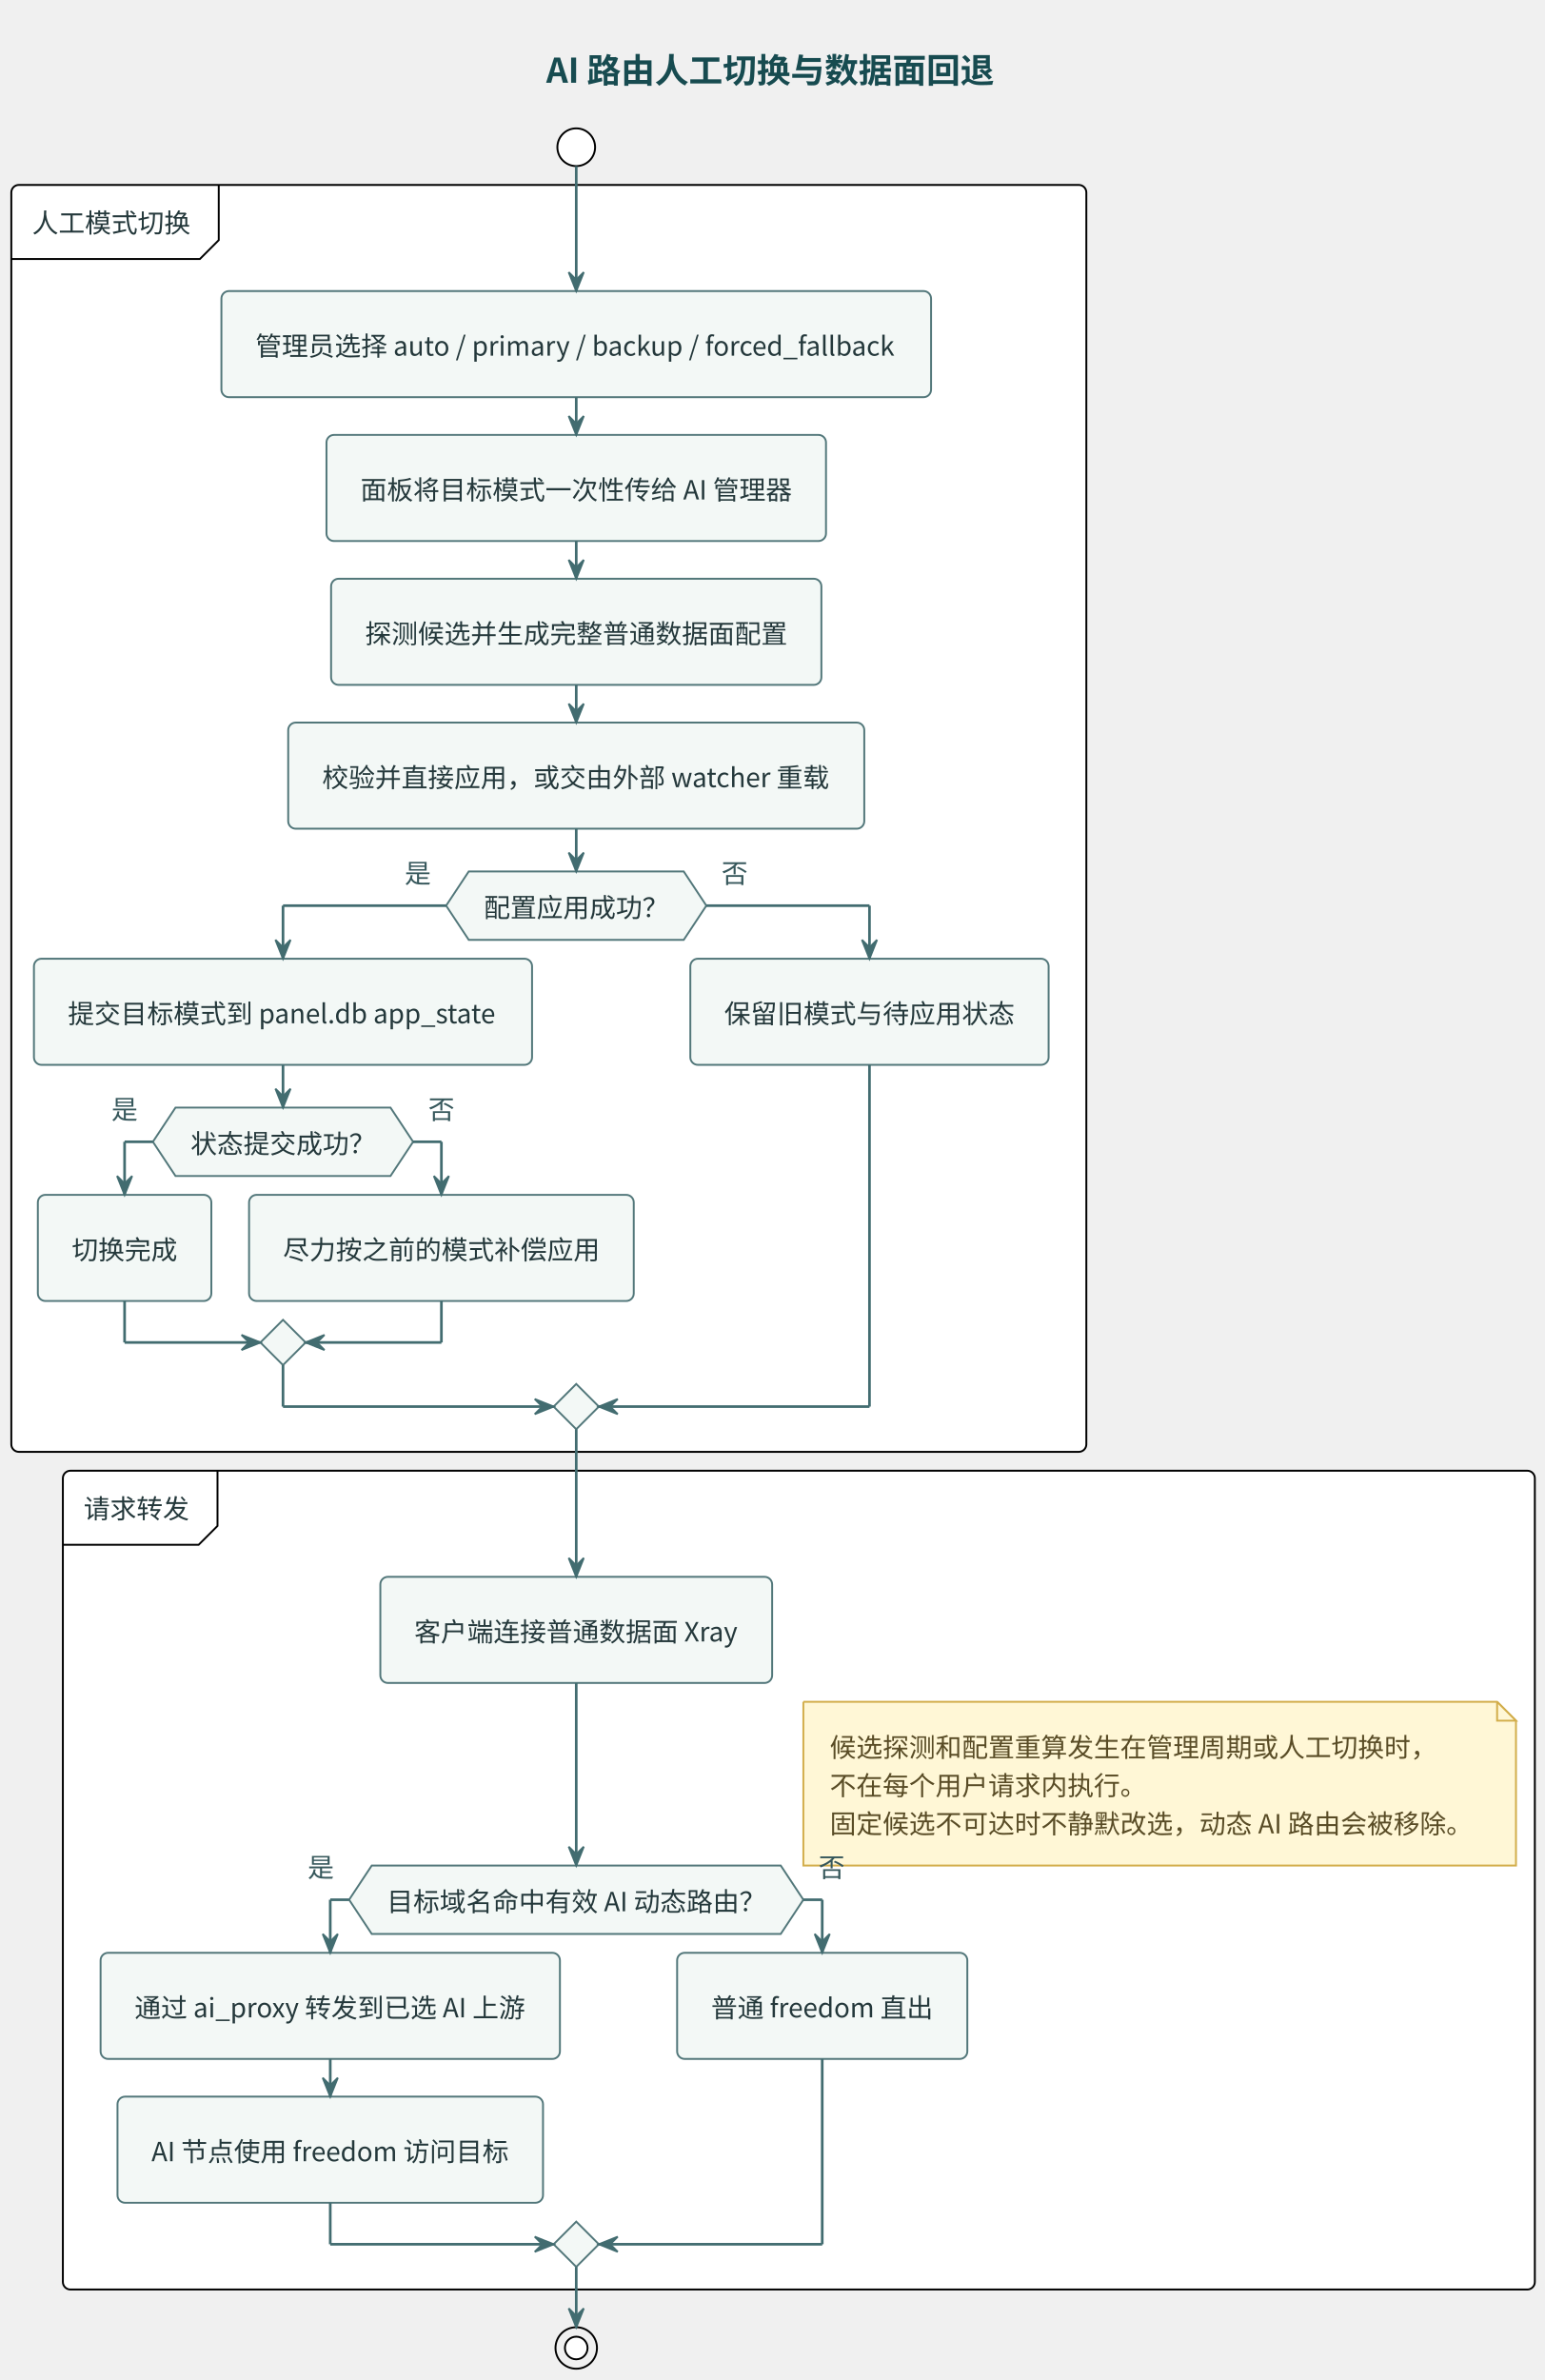
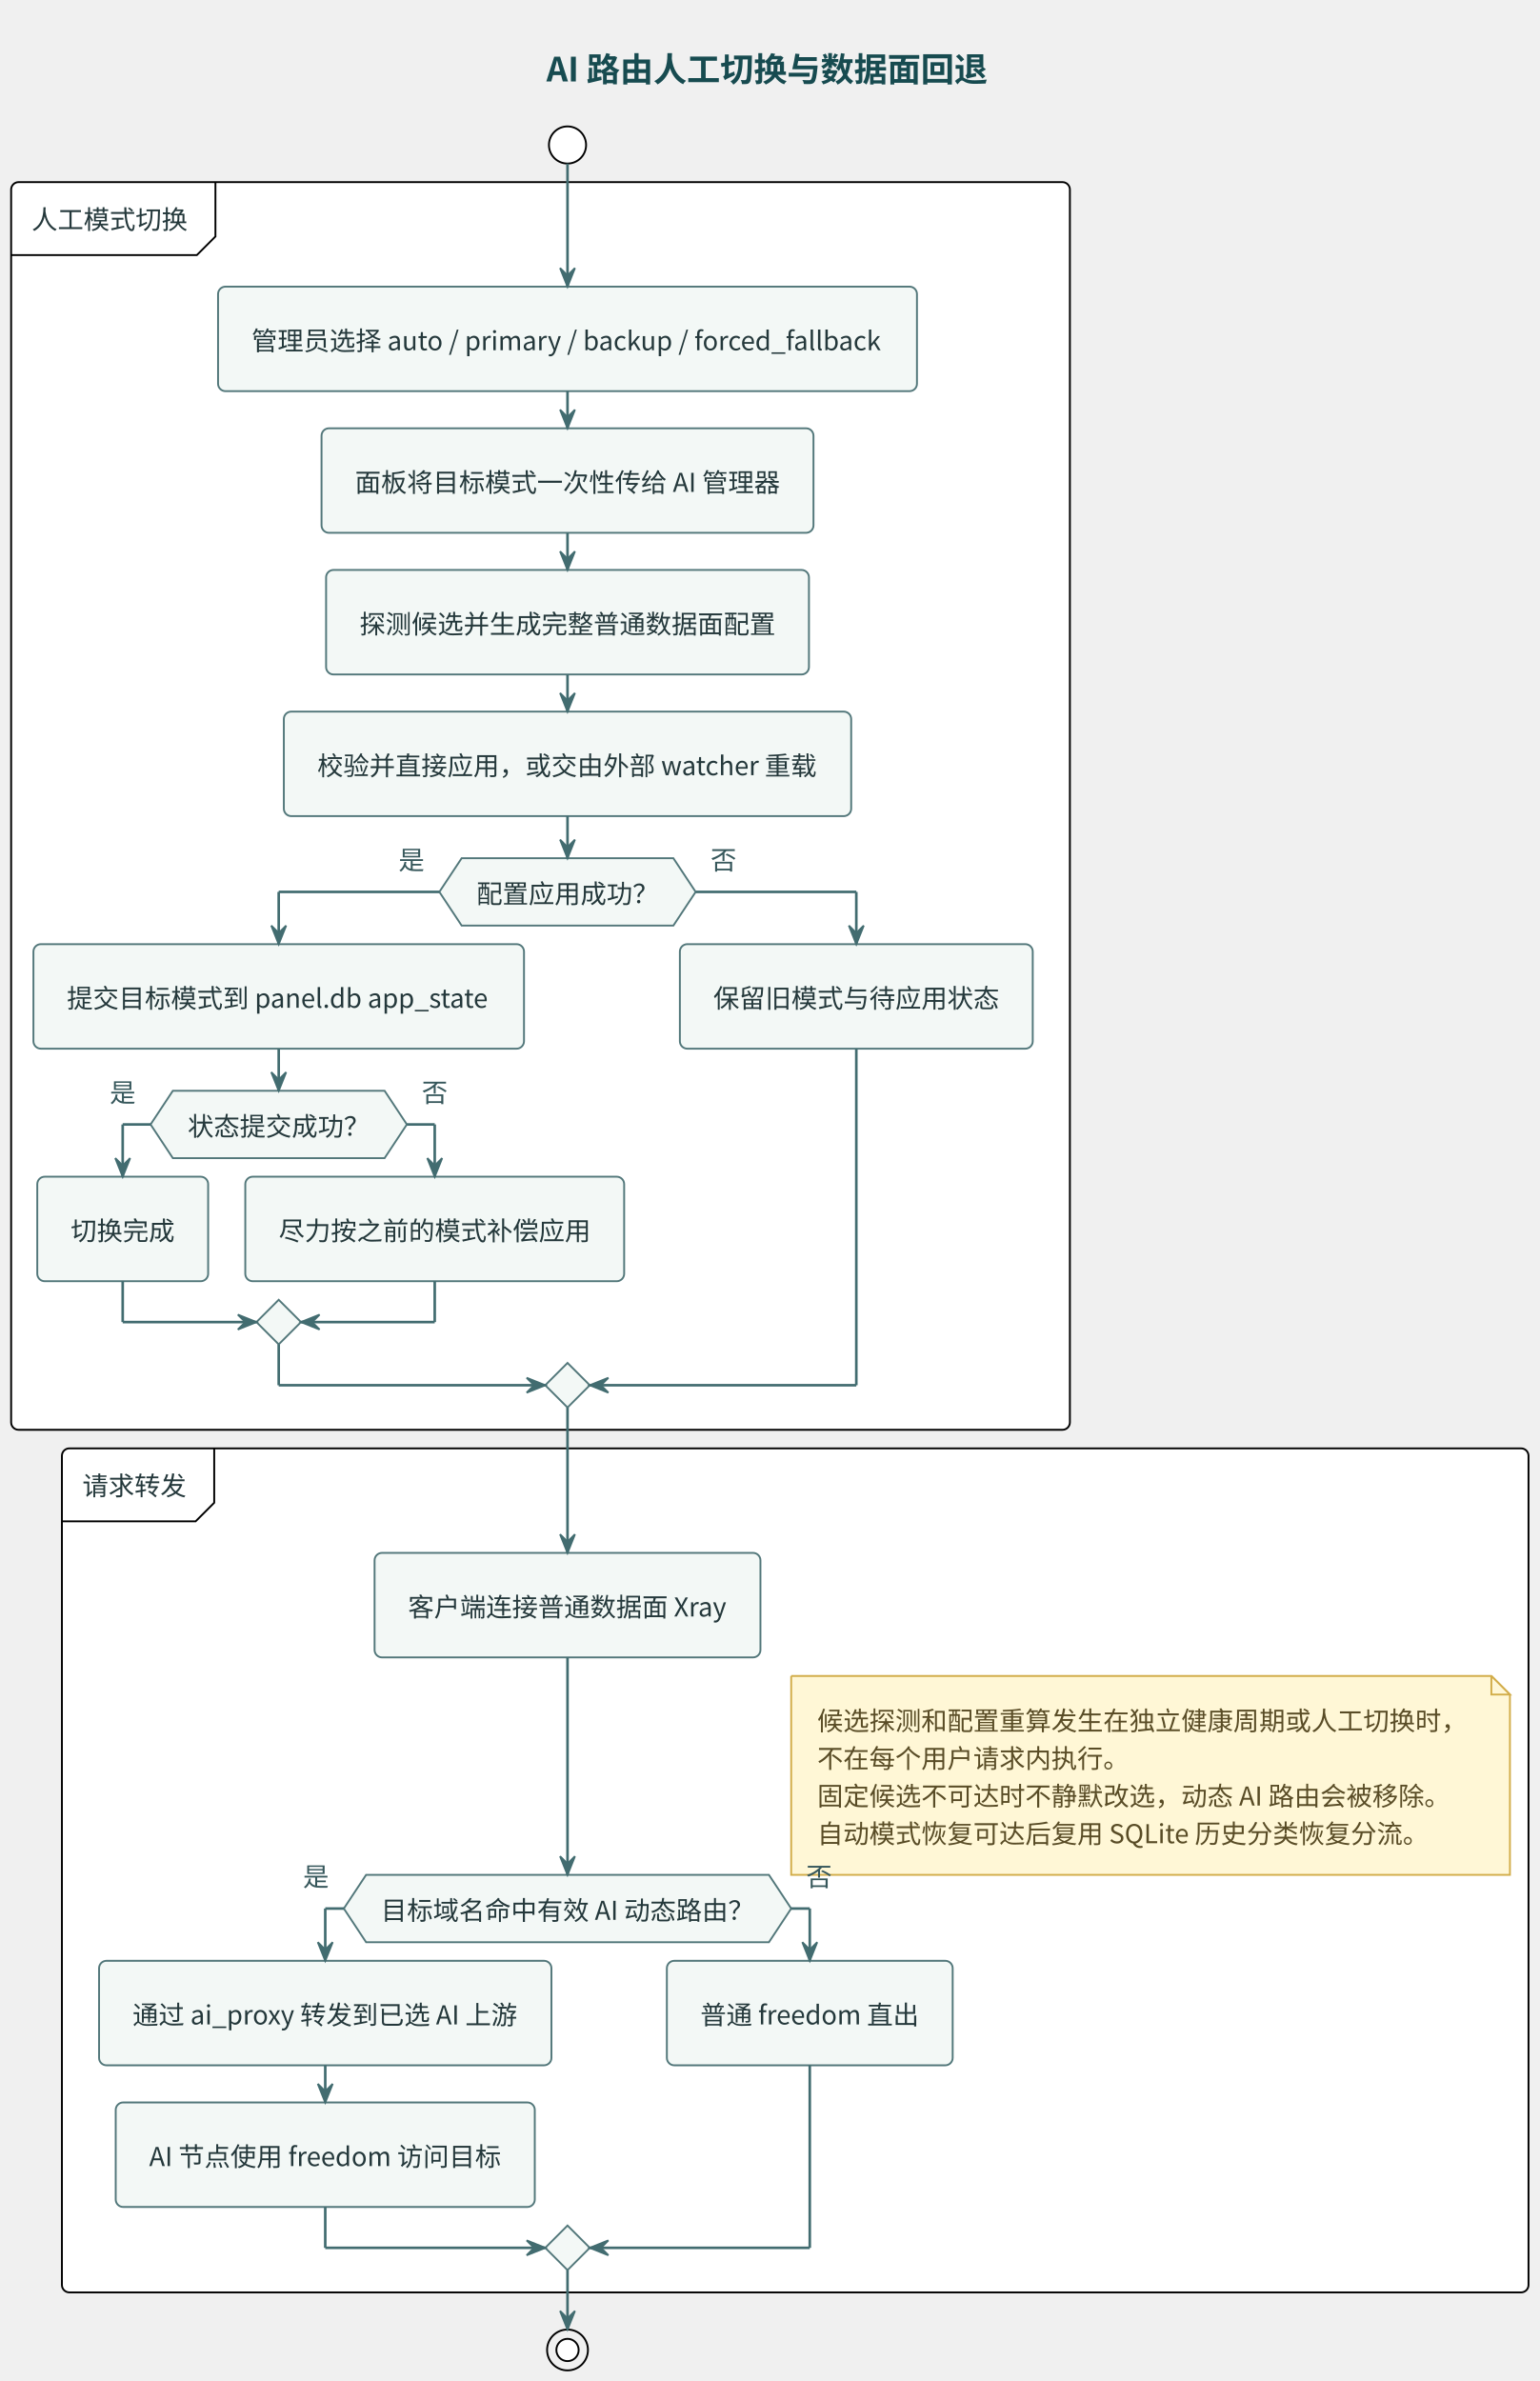
- <svg xmlns="http://www.w3.org/2000/svg" contentStyleType="text/css" data-diagram-type="ACTIVITY" height="1262px" preserveAspectRatio="none" style="width:819px;height:1262px;background:#FFFFFF;" version="1.1" viewBox="0 0 819 1262" width="819px" zoomAndPan="magnify">
+ <svg xmlns="http://www.w3.org/2000/svg" contentStyleType="text/css" data-diagram-type="ACTIVITY" height="1282px" preserveAspectRatio="none" style="width:829px;height:1282px;background:#FFFFFF;" version="1.1" viewBox="0 0 829 1282" width="829px" zoomAndPan="magnify">
  <defs />
  <g>
    <g class="title" data-source-line="2">
-       <text fill="#174B50" font-family="Noto Sans CJK SC" font-size="18" font-weight="bold" lengthAdjust="spacing" textLength="237.563" x="289.668" y="43.88">AI 路由人工切换与数据面回退</text>
+       <text fill="#174B50" font-family="Noto Sans CJK SC" font-size="18" font-weight="bold" lengthAdjust="spacing" textLength="237.563" x="294.225" y="43.88">AI 路由人工切换与数据面回退</text>
    </g>
    <ellipse cx="305.571" cy="78.064" fill="#FFFFFF" rx="10" ry="10" style="stroke:#000000;stroke-width:1;" />
    <rect fill="#FFFFFF" height="671.783" rx="4" ry="4" style="stroke:#000000;stroke-width:1;" width="570.07" x="6" y="98.064" />
    <path d="M116,98.064 L116,127.336 L106,137.336 L6,137.336" fill="none" style="stroke:#000000;stroke-width:1;" />
    <text fill="#24383B" font-family="Noto Sans CJK SC" font-size="14" lengthAdjust="spacing" textLength="84" x="17" y="123.304">人工模式切换</text>
    <rect fill="#F3F8F6" height="56.272" rx="4" ry="4" style="stroke:#52777A;stroke-width:1;" width="376.325" x="117.409" y="154.336" />
    <text fill="#24383B" font-family="Noto Sans CJK SC" font-size="14" lengthAdjust="spacing" textLength="340.325" x="135.409" y="188.576">管理员选择 auto / primary / backup / forced_fallback</text>
    <rect fill="#F3F8F6" height="56.272" rx="4" ry="4" style="stroke:#52777A;stroke-width:1;" width="264.885" x="173.129" y="230.608" />
    <text fill="#24383B" font-family="Noto Sans CJK SC" font-size="14" lengthAdjust="spacing" textLength="228.885" x="191.129" y="264.848">面板将目标模式一次性传给 AI 管理器</text>
    <rect fill="#F3F8F6" height="56.272" rx="4" ry="4" style="stroke:#52777A;stroke-width:1;" width="259.999" x="175.571" y="306.88" />
    <text fill="#24383B" font-family="Noto Sans CJK SC" font-size="14" lengthAdjust="spacing" textLength="223.999" x="193.571" y="341.12">探测候选并生成完整普通数据面配置</text>
    <rect fill="#F3F8F6" height="56.272" rx="4" ry="4" style="stroke:#52777A;stroke-width:1;" width="305.485" x="152.829" y="383.151" />
    <text fill="#24383B" font-family="Noto Sans CJK SC" font-size="14" lengthAdjust="spacing" textLength="269.485" x="170.829" y="417.391">校验并直接应用，或交由外部 watcher 重载</text>
    <polygon fill="#F3F8F6" points="248.571,462.091,362.571,462.091,374.571,480.227,362.571,498.363,248.571,498.363,236.571,480.227,248.571,462.091" style="stroke:#52777A;stroke-width:1;" />
    <text fill="#24383B" font-family="Noto Sans CJK SC" font-size="14" lengthAdjust="spacing" textLength="98" x="256.571" y="486.331">配置应用成功？</text>
    <text fill="#36575B" font-family="Noto Sans CJK SC" font-size="14" lengthAdjust="spacing" textLength="14" x="214.571" y="468.195">是</text>
    <text fill="#36575B" font-family="Noto Sans CJK SC" font-size="14" lengthAdjust="spacing" textLength="14" x="382.571" y="468.195">否</text>
    <rect fill="#F3F8F6" height="56.272" rx="4" ry="4" style="stroke:#52777A;stroke-width:1;" width="264.143" x="18" y="508.363" />
    <text fill="#24383B" font-family="Noto Sans CJK SC" font-size="14" lengthAdjust="spacing" textLength="228.143" x="36" y="542.603">提交目标模式到 panel.db app_state</text>
    <polygon fill="#F3F8F6" points="93.072,587.303,207.071,587.303,219.071,605.439,207.071,623.575,93.072,623.575,81.072,605.439,93.072,587.303" style="stroke:#52777A;stroke-width:1;" />
    <text fill="#24383B" font-family="Noto Sans CJK SC" font-size="14" lengthAdjust="spacing" textLength="98" x="101.072" y="611.543">状态提交成功？</text>
    <text fill="#36575B" font-family="Noto Sans CJK SC" font-size="14" lengthAdjust="spacing" textLength="14" x="59.072" y="593.407">是</text>
    <text fill="#36575B" font-family="Noto Sans CJK SC" font-size="14" lengthAdjust="spacing" textLength="14" x="227.071" y="593.407">否</text>
    <rect fill="#F3F8F6" height="56.272" rx="4" ry="4" style="stroke:#52777A;stroke-width:1;" width="92" x="20.072" y="633.575" />
    <text fill="#24383B" font-family="Noto Sans CJK SC" font-size="14" lengthAdjust="spacing" textLength="56" x="38.072" y="667.815">切换完成</text>
    <rect fill="#F3F8F6" height="56.272" rx="4" ry="4" style="stroke:#52777A;stroke-width:1;" width="203.999" x="132.072" y="633.575" />
    <text fill="#24383B" font-family="Noto Sans CJK SC" font-size="14" lengthAdjust="spacing" textLength="167.999" x="150.072" y="667.815">尽力按之前的模式补偿应用</text>
    <polygon fill="#F3F8F6" points="150.071,699.847,162.071,711.847,150.071,723.847,138.071,711.847,150.071,699.847" style="stroke:#52777A;stroke-width:1;" />
    <rect fill="#F3F8F6" height="56.272" rx="4" ry="4" style="stroke:#52777A;stroke-width:1;" width="189.999" x="366.071" y="508.363" />
    <text fill="#24383B" font-family="Noto Sans CJK SC" font-size="14" lengthAdjust="spacing" textLength="153.999" x="384.071" y="542.603">保留旧模式与待应用状态</text>
    <polygon fill="#F3F8F6" points="305.571,733.847,317.571,745.847,305.571,757.847,293.571,745.847,305.571,733.847" style="stroke:#52777A;stroke-width:1;" />
-     <rect fill="#FFFFFF" height="434.175" rx="4" ry="4" style="stroke:#000000;stroke-width:1;" width="780.558" x="33.34" y="779.847" />
+     <rect fill="#FFFFFF" height="454.447" rx="4" ry="4" style="stroke:#000000;stroke-width:1;" width="789.672" x="33.34" y="779.847" />
    <path d="M115.34,779.847 L115.34,809.119 L105.34,819.119 L33.34,819.119" fill="none" style="stroke:#000000;stroke-width:1;" />
    <text fill="#24383B" font-family="Noto Sans CJK SC" font-size="14" lengthAdjust="spacing" textLength="56" x="44.34" y="805.087">请求转发</text>
    <rect fill="#F3F8F6" height="56.272" rx="4" ry="4" style="stroke:#52777A;stroke-width:1;" width="207.765" x="201.688" y="836.119" />
    <text fill="#24383B" font-family="Noto Sans CJK SC" font-size="14" lengthAdjust="spacing" textLength="171.765" x="219.688" y="870.359">客户端连接普通数据面 Xray</text>
-     <path d="M426.014,902.391 L426.014,989.207 L803.898,989.207 L803.898,912.391 L793.898,902.391 L426.014,902.391" fill="#FFF7D6" style="stroke:#D2AD4A;stroke-width:1;" />
-     <path d="M793.898,902.391 L793.898,912.391 L803.898,912.391 L793.898,902.391" fill="#FFF7D6" style="stroke:#D2AD4A;stroke-width:1;" />
-     <text fill="#594C26" font-family="Noto Sans CJK SC" font-size="14" lengthAdjust="spacing" textLength="321.999" x="440.014" y="931.631">候选探测和配置重算发生在管理周期或人工切换时，</text>
+     <path d="M426.014,902.391 L426.014,1009.478 L813.012,1009.478 L813.012,912.391 L803.012,902.391 L426.014,902.391" fill="#FFF7D6" style="stroke:#D2AD4A;stroke-width:1;" />
+     <path d="M803.012,902.391 L803.012,912.391 L813.012,912.391 L803.012,902.391" fill="#FFF7D6" style="stroke:#D2AD4A;stroke-width:1;" />
+     <text fill="#594C26" font-family="Noto Sans CJK SC" font-size="14" lengthAdjust="spacing" textLength="349.998" x="440.014" y="931.631">候选探测和配置重算发生在独立健康周期或人工切换时，</text>
    <text fill="#594C26" font-family="Noto Sans CJK SC" font-size="14" lengthAdjust="spacing" textLength="167.999" x="440.014" y="951.903">不在每个用户请求内执行。</text>
    <text fill="#594C26" font-family="Noto Sans CJK SC" font-size="14" lengthAdjust="spacing" textLength="340.885" x="440.014" y="972.174">固定候选不可达时不静默改选，动态 AI 路由会被移除。</text>
-     <polygon fill="#F3F8F6" points="197.129,989.207,414.014,989.207,426.014,1007.342,414.014,1025.478,197.129,1025.478,185.129,1007.342,197.129,989.207" style="stroke:#52777A;stroke-width:1;" />
-     <text fill="#24383B" font-family="Noto Sans CJK SC" font-size="14" lengthAdjust="spacing" textLength="200.885" x="205.129" y="1013.446">目标域名命中有效 AI 动态路由？</text>
-     <text fill="#36575B" font-family="Noto Sans CJK SC" font-size="14" lengthAdjust="spacing" textLength="14" x="163.129" y="995.31">是</text>
-     <text fill="#36575B" font-family="Noto Sans CJK SC" font-size="14" lengthAdjust="spacing" textLength="14" x="434.014" y="995.31">否</text>
-     <rect fill="#F3F8F6" height="56.272" rx="4" ry="4" style="stroke:#52777A;stroke-width:1;" width="243.577" x="53.34" y="1035.478" />
-     <text fill="#24383B" font-family="Noto Sans CJK SC" font-size="14" lengthAdjust="spacing" textLength="207.577" x="71.34" y="1069.718">通过 ai_proxy 转发到已选 AI 上游</text>
-     <rect fill="#F3F8F6" height="56.272" rx="4" ry="4" style="stroke:#52777A;stroke-width:1;" width="225.643" x="62.307" y="1111.75" />
-     <text fill="#24383B" font-family="Noto Sans CJK SC" font-size="14" lengthAdjust="spacing" textLength="189.643" x="80.307" y="1145.99">AI 节点使用 freedom 访问目标</text>
-     <rect fill="#F3F8F6" height="56.272" rx="4" ry="4" style="stroke:#52777A;stroke-width:1;" width="153.893" x="359.067" y="1035.478" />
-     <text fill="#24383B" font-family="Noto Sans CJK SC" font-size="14" lengthAdjust="spacing" textLength="117.894" x="377.067" y="1069.718">普通 freedom 直出</text>
-     <polygon fill="#F3F8F6" points="305.571,1178.022,317.571,1190.022,305.571,1202.022,293.571,1190.022,305.571,1178.022" style="stroke:#52777A;stroke-width:1;" />
-     <ellipse cx="305.571" cy="1245.022" fill="none" rx="11" ry="11" style="stroke:#000000;stroke-width:1;" />
-     <ellipse cx="305.571" cy="1245.022" fill="#FFFFFF" rx="6" ry="6" style="stroke:#000000;stroke-width:1;" />
+     <text fill="#594C26" font-family="Noto Sans CJK SC" font-size="14" lengthAdjust="spacing" textLength="329.489" x="440.014" y="992.446">自动模式恢复可达后复用 SQLite 历史分类恢复分流。</text>
+     <polygon fill="#F3F8F6" points="197.129,1009.478,414.014,1009.478,426.014,1027.614,414.014,1045.75,197.129,1045.75,185.129,1027.614,197.129,1009.478" style="stroke:#52777A;stroke-width:1;" />
+     <text fill="#24383B" font-family="Noto Sans CJK SC" font-size="14" lengthAdjust="spacing" textLength="200.885" x="205.129" y="1033.718">目标域名命中有效 AI 动态路由？</text>
+     <text fill="#36575B" font-family="Noto Sans CJK SC" font-size="14" lengthAdjust="spacing" textLength="14" x="163.129" y="1015.582">是</text>
+     <text fill="#36575B" font-family="Noto Sans CJK SC" font-size="14" lengthAdjust="spacing" textLength="14" x="434.014" y="1015.582">否</text>
+     <rect fill="#F3F8F6" height="56.272" rx="4" ry="4" style="stroke:#52777A;stroke-width:1;" width="243.577" x="53.34" y="1055.75" />
+     <text fill="#24383B" font-family="Noto Sans CJK SC" font-size="14" lengthAdjust="spacing" textLength="207.577" x="71.34" y="1089.99">通过 ai_proxy 转发到已选 AI 上游</text>
+     <rect fill="#F3F8F6" height="56.272" rx="4" ry="4" style="stroke:#52777A;stroke-width:1;" width="225.643" x="62.307" y="1132.022" />
+     <text fill="#24383B" font-family="Noto Sans CJK SC" font-size="14" lengthAdjust="spacing" textLength="189.643" x="80.307" y="1166.262">AI 节点使用 freedom 访问目标</text>
+     <rect fill="#F3F8F6" height="56.272" rx="4" ry="4" style="stroke:#52777A;stroke-width:1;" width="153.893" x="359.067" y="1055.75" />
+     <text fill="#24383B" font-family="Noto Sans CJK SC" font-size="14" lengthAdjust="spacing" textLength="117.894" x="377.067" y="1089.99">普通 freedom 直出</text>
+     <polygon fill="#F3F8F6" points="305.571,1198.294,317.571,1210.294,305.571,1222.294,293.571,1210.294,305.571,1198.294" style="stroke:#52777A;stroke-width:1;" />
+     <ellipse cx="305.571" cy="1265.294" fill="none" rx="11" ry="11" style="stroke:#000000;stroke-width:1;" />
+     <ellipse cx="305.571" cy="1265.294" fill="#FFFFFF" rx="6" ry="6" style="stroke:#000000;stroke-width:1;" />
    <line style="stroke:#426C70;stroke-width:1.4;" x1="305.571" x2="305.571" y1="210.608" y2="230.608" />
    <polygon fill="#426C70" points="301.571,220.608,305.571,230.608,309.571,220.608,305.571,224.608" style="stroke:#426C70;stroke-width:1;" />
    <line style="stroke:#426C70;stroke-width:1.4;" x1="305.571" x2="305.571" y1="286.88" y2="306.88" />
    <polygon fill="#426C70" points="301.571,296.88,305.571,306.88,309.571,296.88,305.571,300.88" style="stroke:#426C70;stroke-width:1;" />
    <line style="stroke:#426C70;stroke-width:1.4;" x1="305.571" x2="305.571" y1="363.151" y2="383.151" />
    <polygon fill="#426C70" points="301.571,373.151,305.571,383.151,309.571,373.151,305.571,377.151" style="stroke:#426C70;stroke-width:1;" />
    <line style="stroke:#426C70;stroke-width:1.4;" x1="81.072" x2="66.072" y1="605.439" y2="605.439" />
    <line style="stroke:#426C70;stroke-width:1.4;" x1="66.072" x2="66.072" y1="605.439" y2="633.575" />
    <polygon fill="#426C70" points="62.072,623.575,66.072,633.575,70.072,623.575,66.072,627.575" style="stroke:#426C70;stroke-width:1;" />
    <line style="stroke:#426C70;stroke-width:1.4;" x1="219.071" x2="234.071" y1="605.439" y2="605.439" />
    <line style="stroke:#426C70;stroke-width:1.4;" x1="234.071" x2="234.071" y1="605.439" y2="633.575" />
    <polygon fill="#426C70" points="230.071,623.575,234.071,633.575,238.071,623.575,234.071,627.575" style="stroke:#426C70;stroke-width:1;" />
    <line style="stroke:#426C70;stroke-width:1.4;" x1="66.072" x2="66.072" y1="689.847" y2="711.847" />
    <line style="stroke:#426C70;stroke-width:1.4;" x1="66.072" x2="138.071" y1="711.847" y2="711.847" />
    <polygon fill="#426C70" points="128.071,707.847,138.071,711.847,128.071,715.847,132.071,711.847" style="stroke:#426C70;stroke-width:1;" />
    <line style="stroke:#426C70;stroke-width:1.4;" x1="234.071" x2="234.071" y1="689.847" y2="711.847" />
    <line style="stroke:#426C70;stroke-width:1.4;" x1="234.071" x2="162.071" y1="711.847" y2="711.847" />
    <polygon fill="#426C70" points="172.071,707.847,162.071,711.847,172.071,715.847,168.071,711.847" style="stroke:#426C70;stroke-width:1;" />
    <line style="stroke:#426C70;stroke-width:1.4;" x1="150.071" x2="150.071" y1="564.635" y2="587.303" />
    <polygon fill="#426C70" points="146.071,577.303,150.071,587.303,154.071,577.303,150.071,581.303" style="stroke:#426C70;stroke-width:1;" />
    <line style="stroke:#426C70;stroke-width:1.4;" x1="236.571" x2="150.071" y1="480.227" y2="480.227" />
    <line style="stroke:#426C70;stroke-width:1.4;" x1="150.071" x2="150.071" y1="480.227" y2="508.363" />
    <polygon fill="#426C70" points="146.071,498.363,150.071,508.363,154.071,498.363,150.071,502.363" style="stroke:#426C70;stroke-width:1;" />
    <line style="stroke:#426C70;stroke-width:1.4;" x1="374.571" x2="461.071" y1="480.227" y2="480.227" />
    <line style="stroke:#426C70;stroke-width:1.4;" x1="461.071" x2="461.071" y1="480.227" y2="508.363" />
    <polygon fill="#426C70" points="457.071,498.363,461.071,508.363,465.071,498.363,461.071,502.363" style="stroke:#426C70;stroke-width:1;" />
    <line style="stroke:#426C70;stroke-width:1.4;" x1="150.071" x2="150.071" y1="723.847" y2="745.847" />
    <line style="stroke:#426C70;stroke-width:1.4;" x1="150.071" x2="293.571" y1="745.847" y2="745.847" />
    <polygon fill="#426C70" points="283.571,741.847,293.571,745.847,283.571,749.847,287.571,745.847" style="stroke:#426C70;stroke-width:1;" />
    <line style="stroke:#426C70;stroke-width:1.4;" x1="461.071" x2="461.071" y1="564.635" y2="745.847" />
    <line style="stroke:#426C70;stroke-width:1.4;" x1="461.071" x2="317.571" y1="745.847" y2="745.847" />
    <polygon fill="#426C70" points="327.571,741.847,317.571,745.847,327.571,749.847,323.571,745.847" style="stroke:#426C70;stroke-width:1;" />
    <line style="stroke:#426C70;stroke-width:1.4;" x1="305.571" x2="305.571" y1="439.423" y2="462.091" />
    <polygon fill="#426C70" points="301.571,452.091,305.571,462.091,309.571,452.091,305.571,456.091" style="stroke:#426C70;stroke-width:1;" />
    <line style="stroke:#426C70;stroke-width:1.4;" x1="305.571" x2="305.571" y1="88.064" y2="154.336" />
    <polygon fill="#426C70" points="301.571,144.336,305.571,154.336,309.571,144.336,305.571,148.336" style="stroke:#426C70;stroke-width:1;" />
-     <line style="stroke:#426C70;stroke-width:1.4;" x1="175.129" x2="175.129" y1="1091.75" y2="1111.75" />
-     <polygon fill="#426C70" points="171.129,1101.75,175.129,1111.75,179.129,1101.75,175.129,1105.75" style="stroke:#426C70;stroke-width:1;" />
-     <line style="stroke:#426C70;stroke-width:1.4;" x1="185.129" x2="175.129" y1="1007.342" y2="1007.342" />
-     <line style="stroke:#426C70;stroke-width:1.4;" x1="175.129" x2="175.129" y1="1007.342" y2="1035.478" />
-     <polygon fill="#426C70" points="171.129,1025.478,175.129,1035.478,179.129,1025.478,175.129,1029.478" style="stroke:#426C70;stroke-width:1;" />
-     <line style="stroke:#426C70;stroke-width:1.4;" x1="426.014" x2="436.014" y1="1007.342" y2="1007.342" />
-     <line style="stroke:#426C70;stroke-width:1.4;" x1="436.014" x2="436.014" y1="1007.342" y2="1035.478" />
-     <polygon fill="#426C70" points="432.014,1025.478,436.014,1035.478,440.014,1025.478,436.014,1029.478" style="stroke:#426C70;stroke-width:1;" />
-     <line style="stroke:#426C70;stroke-width:1.4;" x1="175.129" x2="175.129" y1="1168.022" y2="1190.022" />
-     <line style="stroke:#426C70;stroke-width:1.4;" x1="175.129" x2="293.571" y1="1190.022" y2="1190.022" />
-     <polygon fill="#426C70" points="283.571,1186.022,293.571,1190.022,283.571,1194.022,287.571,1190.022" style="stroke:#426C70;stroke-width:1;" />
-     <line style="stroke:#426C70;stroke-width:1.4;" x1="436.014" x2="436.014" y1="1091.75" y2="1190.022" />
-     <line style="stroke:#426C70;stroke-width:1.4;" x1="436.014" x2="317.571" y1="1190.022" y2="1190.022" />
-     <polygon fill="#426C70" points="327.571,1186.022,317.571,1190.022,327.571,1194.022,323.571,1190.022" style="stroke:#426C70;stroke-width:1;" />
-     <line style="stroke:#426C70;stroke-width:1.4;" x1="305.571" x2="305.571" y1="892.391" y2="989.207" />
-     <polygon fill="#426C70" points="301.571,979.207,305.571,989.207,309.571,979.207,305.571,983.207" style="stroke:#426C70;stroke-width:1;" />
+     <line style="stroke:#426C70;stroke-width:1.4;" x1="175.129" x2="175.129" y1="1112.022" y2="1132.022" />
+     <polygon fill="#426C70" points="171.129,1122.022,175.129,1132.022,179.129,1122.022,175.129,1126.022" style="stroke:#426C70;stroke-width:1;" />
+     <line style="stroke:#426C70;stroke-width:1.4;" x1="185.129" x2="175.129" y1="1027.614" y2="1027.614" />
+     <line style="stroke:#426C70;stroke-width:1.4;" x1="175.129" x2="175.129" y1="1027.614" y2="1055.75" />
+     <polygon fill="#426C70" points="171.129,1045.75,175.129,1055.75,179.129,1045.75,175.129,1049.75" style="stroke:#426C70;stroke-width:1;" />
+     <line style="stroke:#426C70;stroke-width:1.4;" x1="426.014" x2="436.014" y1="1027.614" y2="1027.614" />
+     <line style="stroke:#426C70;stroke-width:1.4;" x1="436.014" x2="436.014" y1="1027.614" y2="1055.75" />
+     <polygon fill="#426C70" points="432.014,1045.75,436.014,1055.75,440.014,1045.75,436.014,1049.75" style="stroke:#426C70;stroke-width:1;" />
+     <line style="stroke:#426C70;stroke-width:1.4;" x1="175.129" x2="175.129" y1="1188.294" y2="1210.294" />
+     <line style="stroke:#426C70;stroke-width:1.4;" x1="175.129" x2="293.571" y1="1210.294" y2="1210.294" />
+     <polygon fill="#426C70" points="283.571,1206.294,293.571,1210.294,283.571,1214.294,287.571,1210.294" style="stroke:#426C70;stroke-width:1;" />
+     <line style="stroke:#426C70;stroke-width:1.4;" x1="436.014" x2="436.014" y1="1112.022" y2="1210.294" />
+     <line style="stroke:#426C70;stroke-width:1.4;" x1="436.014" x2="317.571" y1="1210.294" y2="1210.294" />
+     <polygon fill="#426C70" points="327.571,1206.294,317.571,1210.294,327.571,1214.294,323.571,1210.294" style="stroke:#426C70;stroke-width:1;" />
+     <line style="stroke:#426C70;stroke-width:1.4;" x1="305.571" x2="305.571" y1="892.391" y2="1009.478" />
+     <polygon fill="#426C70" points="301.571,999.478,305.571,1009.478,309.571,999.478,305.571,1003.478" style="stroke:#426C70;stroke-width:1;" />
    <line style="stroke:#426C70;stroke-width:1.4;" x1="305.571" x2="305.571" y1="757.847" y2="836.119" />
    <polygon fill="#426C70" points="301.571,826.119,305.571,836.119,309.571,826.119,305.571,830.119" style="stroke:#426C70;stroke-width:1;" />
-     <line style="stroke:#426C70;stroke-width:1.4;" x1="305.571" x2="305.571" y1="1202.022" y2="1234.022" />
-     <polygon fill="#426C70" points="301.571,1224.022,305.571,1234.022,309.571,1224.022,305.571,1228.022" style="stroke:#426C70;stroke-width:1;" />
+     <line style="stroke:#426C70;stroke-width:1.4;" x1="305.571" x2="305.571" y1="1222.294" y2="1254.294" />
+     <polygon fill="#426C70" points="301.571,1244.294,305.571,1254.294,309.571,1244.294,305.571,1248.294" style="stroke:#426C70;stroke-width:1;" />
  </g>
</svg>
